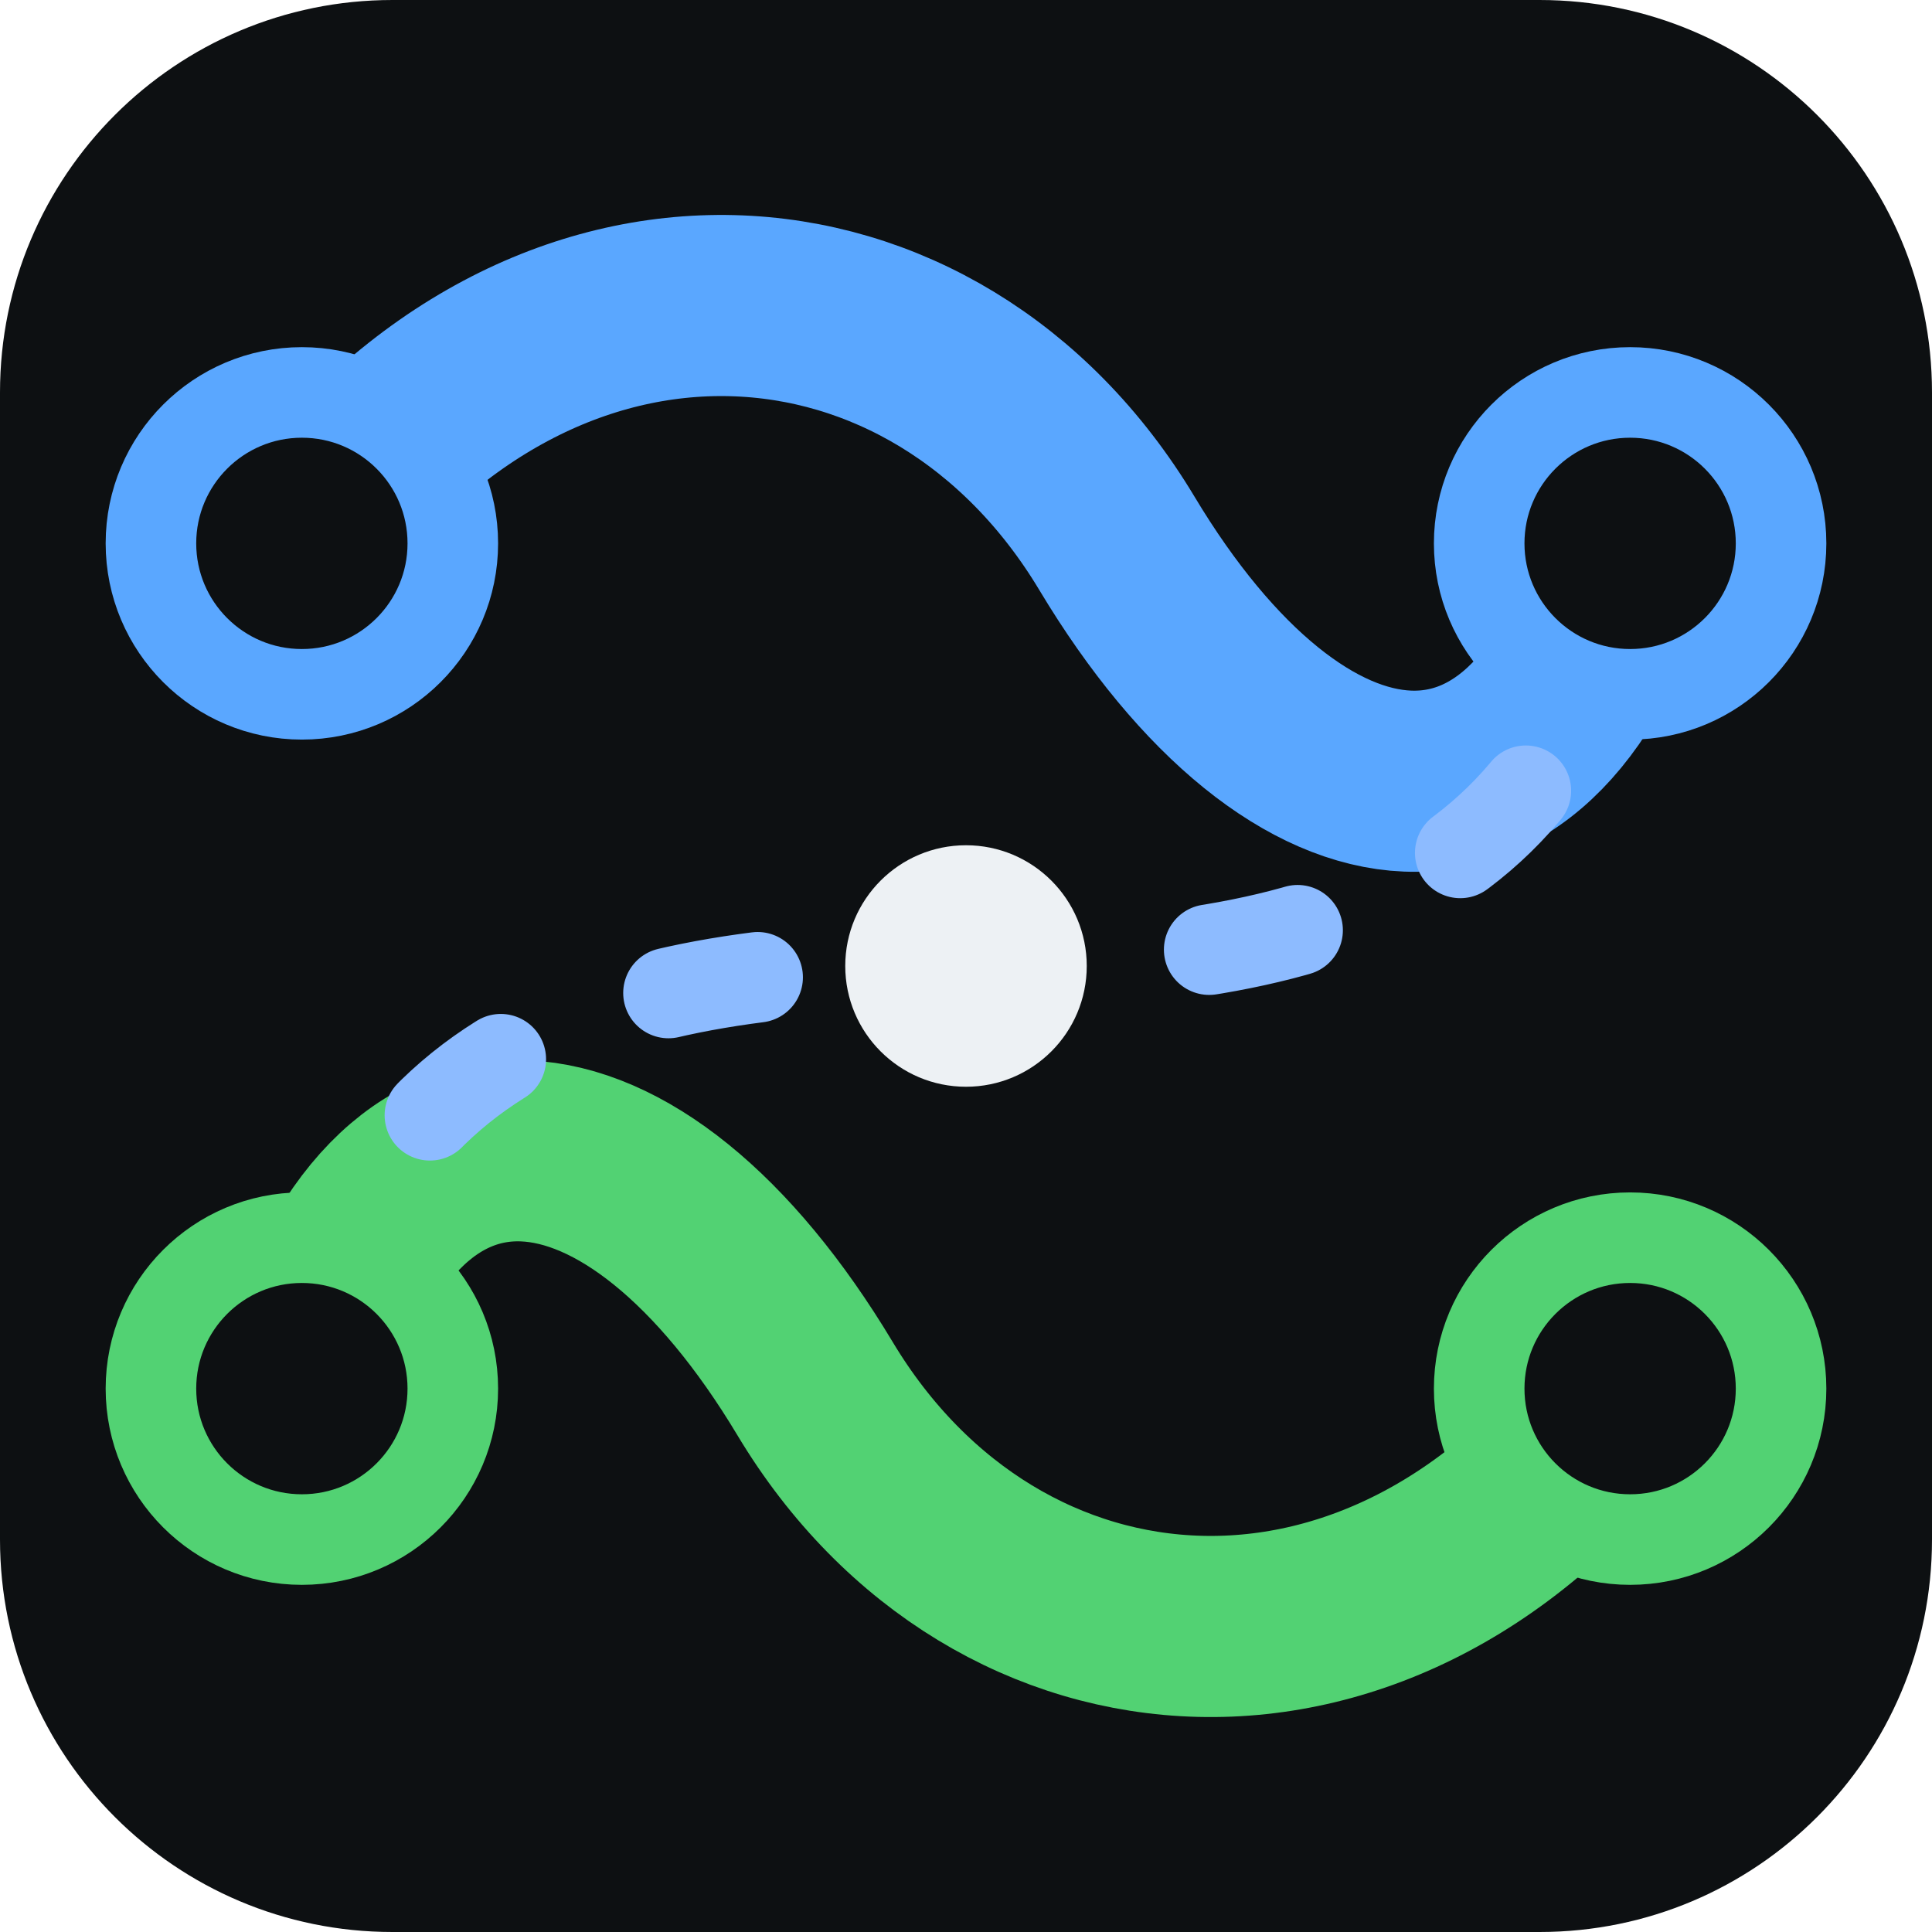
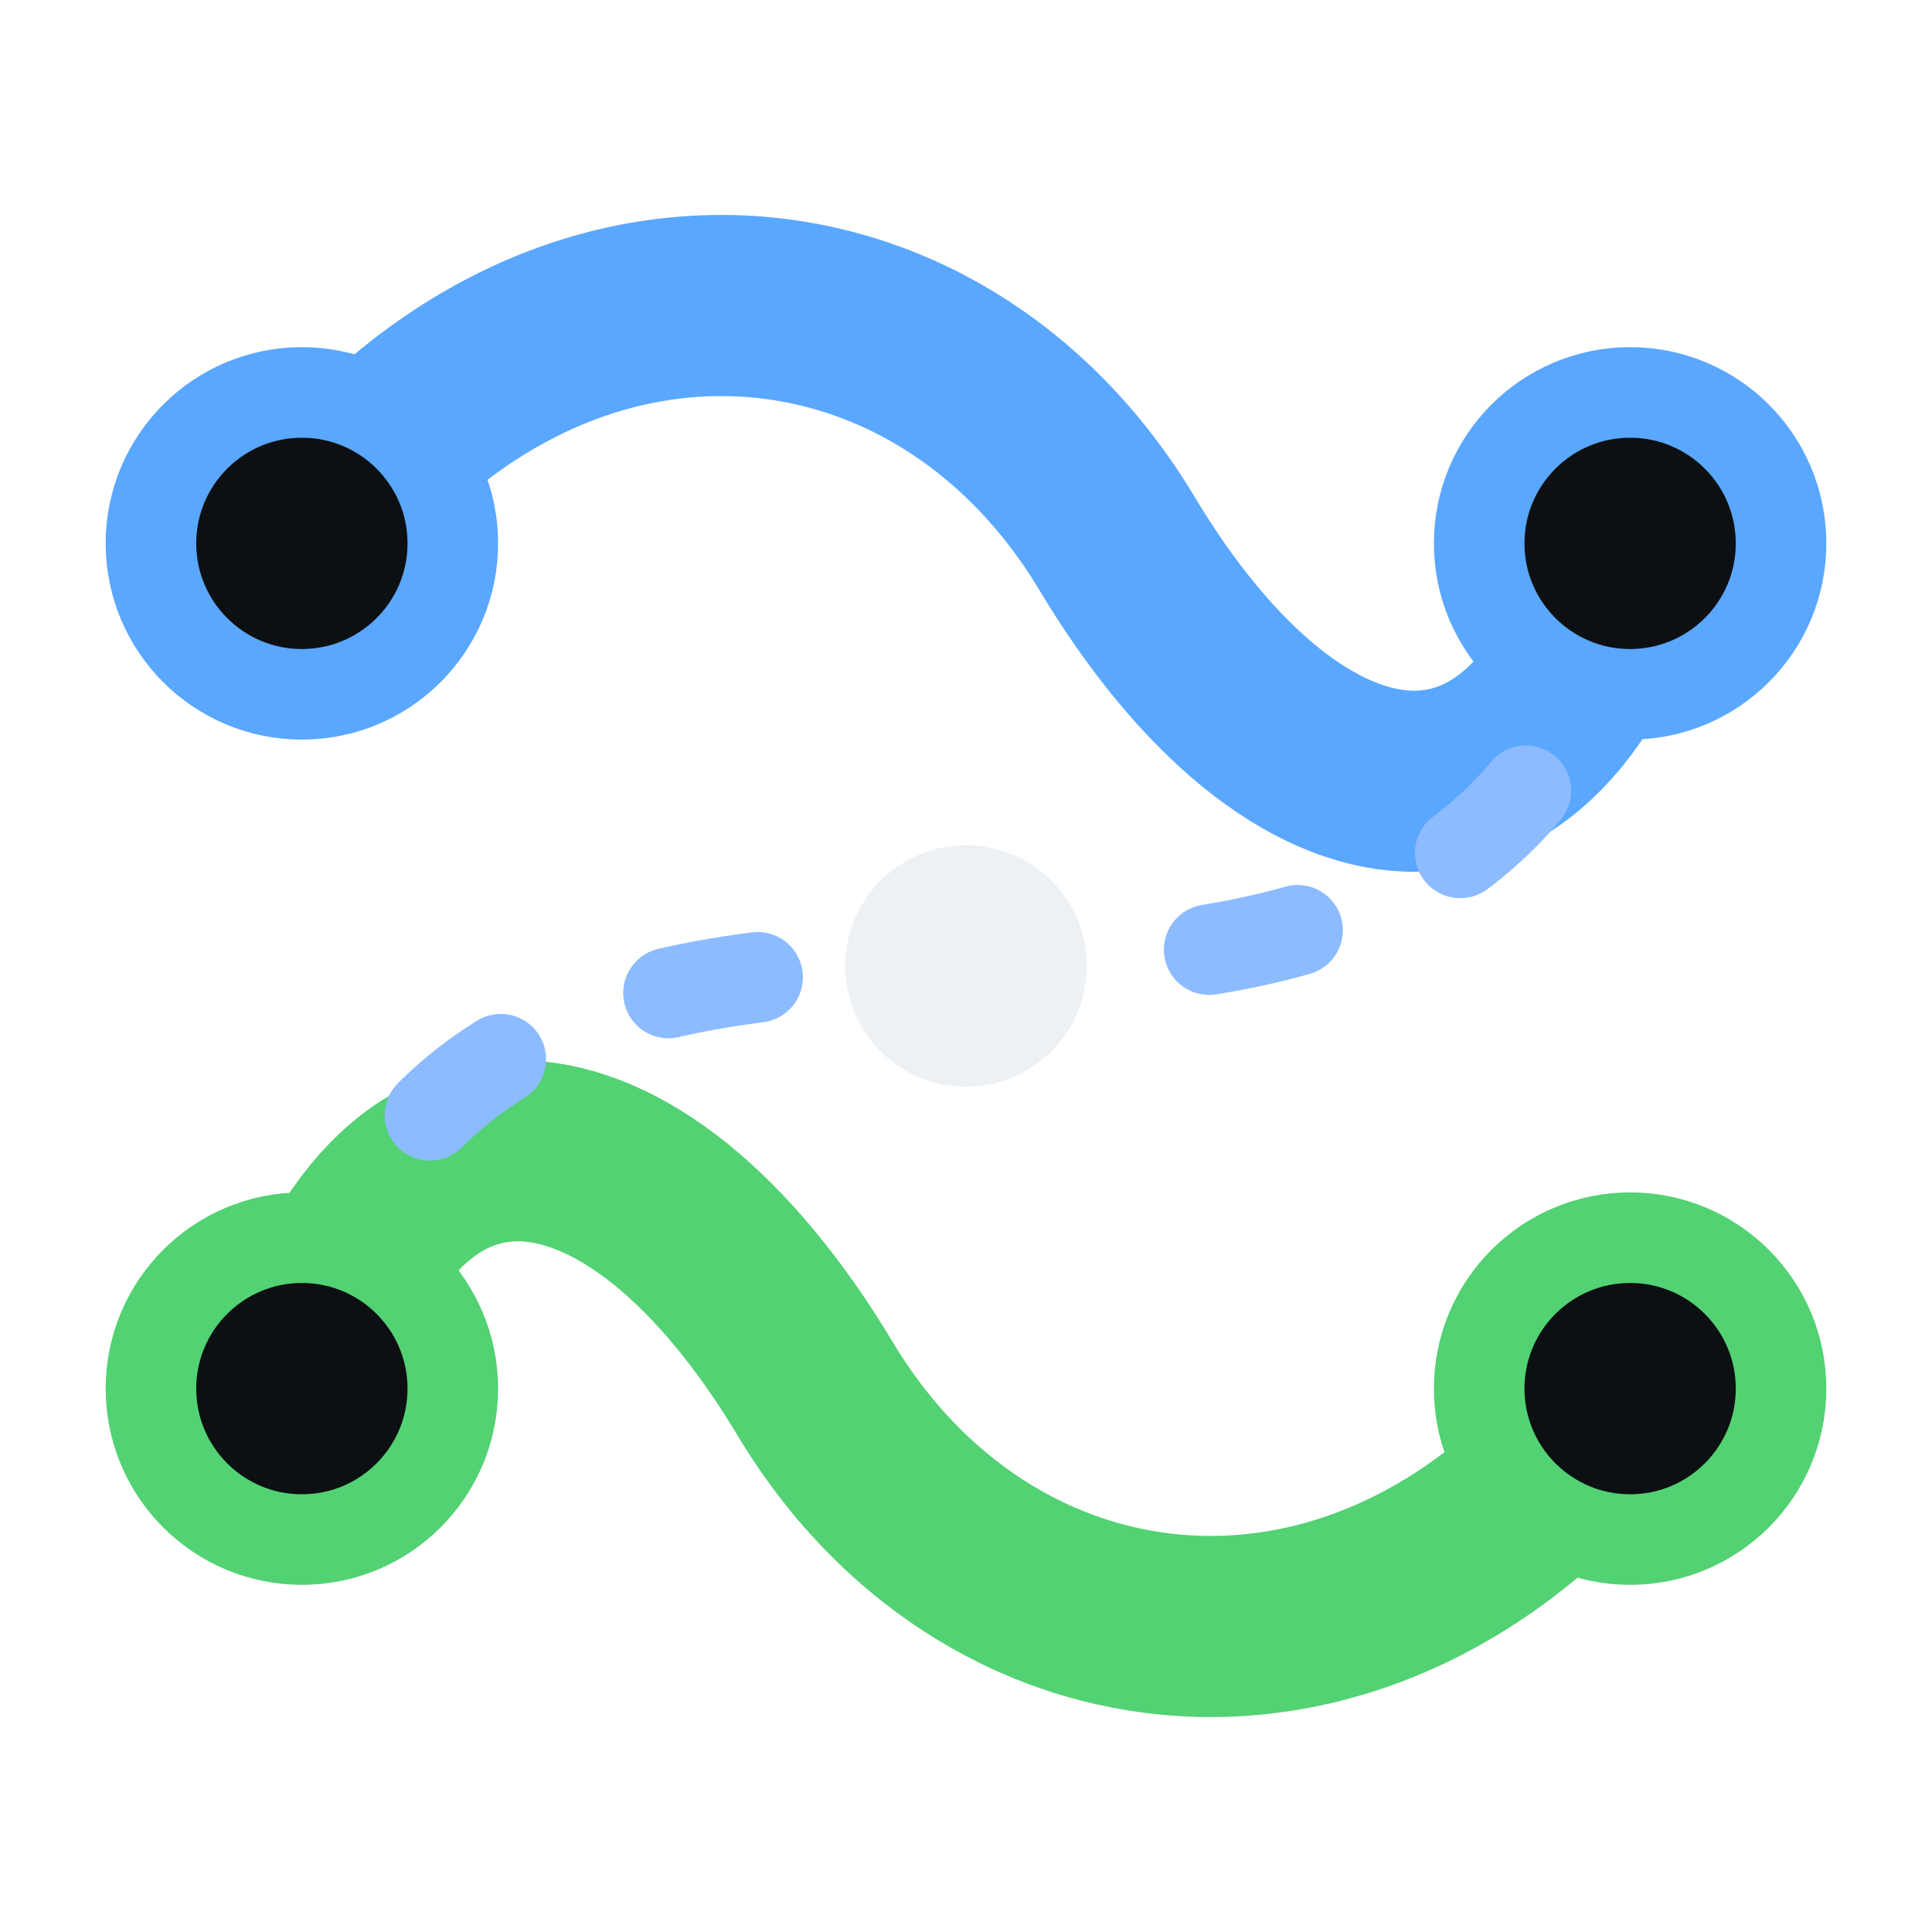
<svg xmlns="http://www.w3.org/2000/svg" width="64" height="64" viewBox="0 0 64 64" fill="none">
-   <rect width="64" height="64" rx="13" fill="#0D1012" />
  <path d="M10 18C18 7 31 8 37 18C43 28 51 29 54 18" stroke="#5AA7FF" stroke-width="6" stroke-linecap="round" />
  <path d="M54 46C46 57 33 56 27 46C21 36 13 35 10 46" stroke="#52D273" stroke-width="6" stroke-linecap="round" />
  <path d="M54 18C52 30 43 32 32 32C21 32 12 34 10 46" stroke="#8DBBFF" stroke-width="3" stroke-linecap="round" stroke-dasharray="3 6" />
  <circle cx="10" cy="18" r="5" fill="#0D1012" stroke="#5AA7FF" stroke-width="3" />
  <circle cx="54" cy="18" r="5" fill="#0D1012" stroke="#5AA7FF" stroke-width="3" />
  <circle cx="10" cy="46" r="5" fill="#0D1012" stroke="#52D273" stroke-width="3" />
  <circle cx="54" cy="46" r="5" fill="#0D1012" stroke="#52D273" stroke-width="3" />
  <circle cx="32" cy="32" r="4" fill="#EDF1F4" />
</svg>
